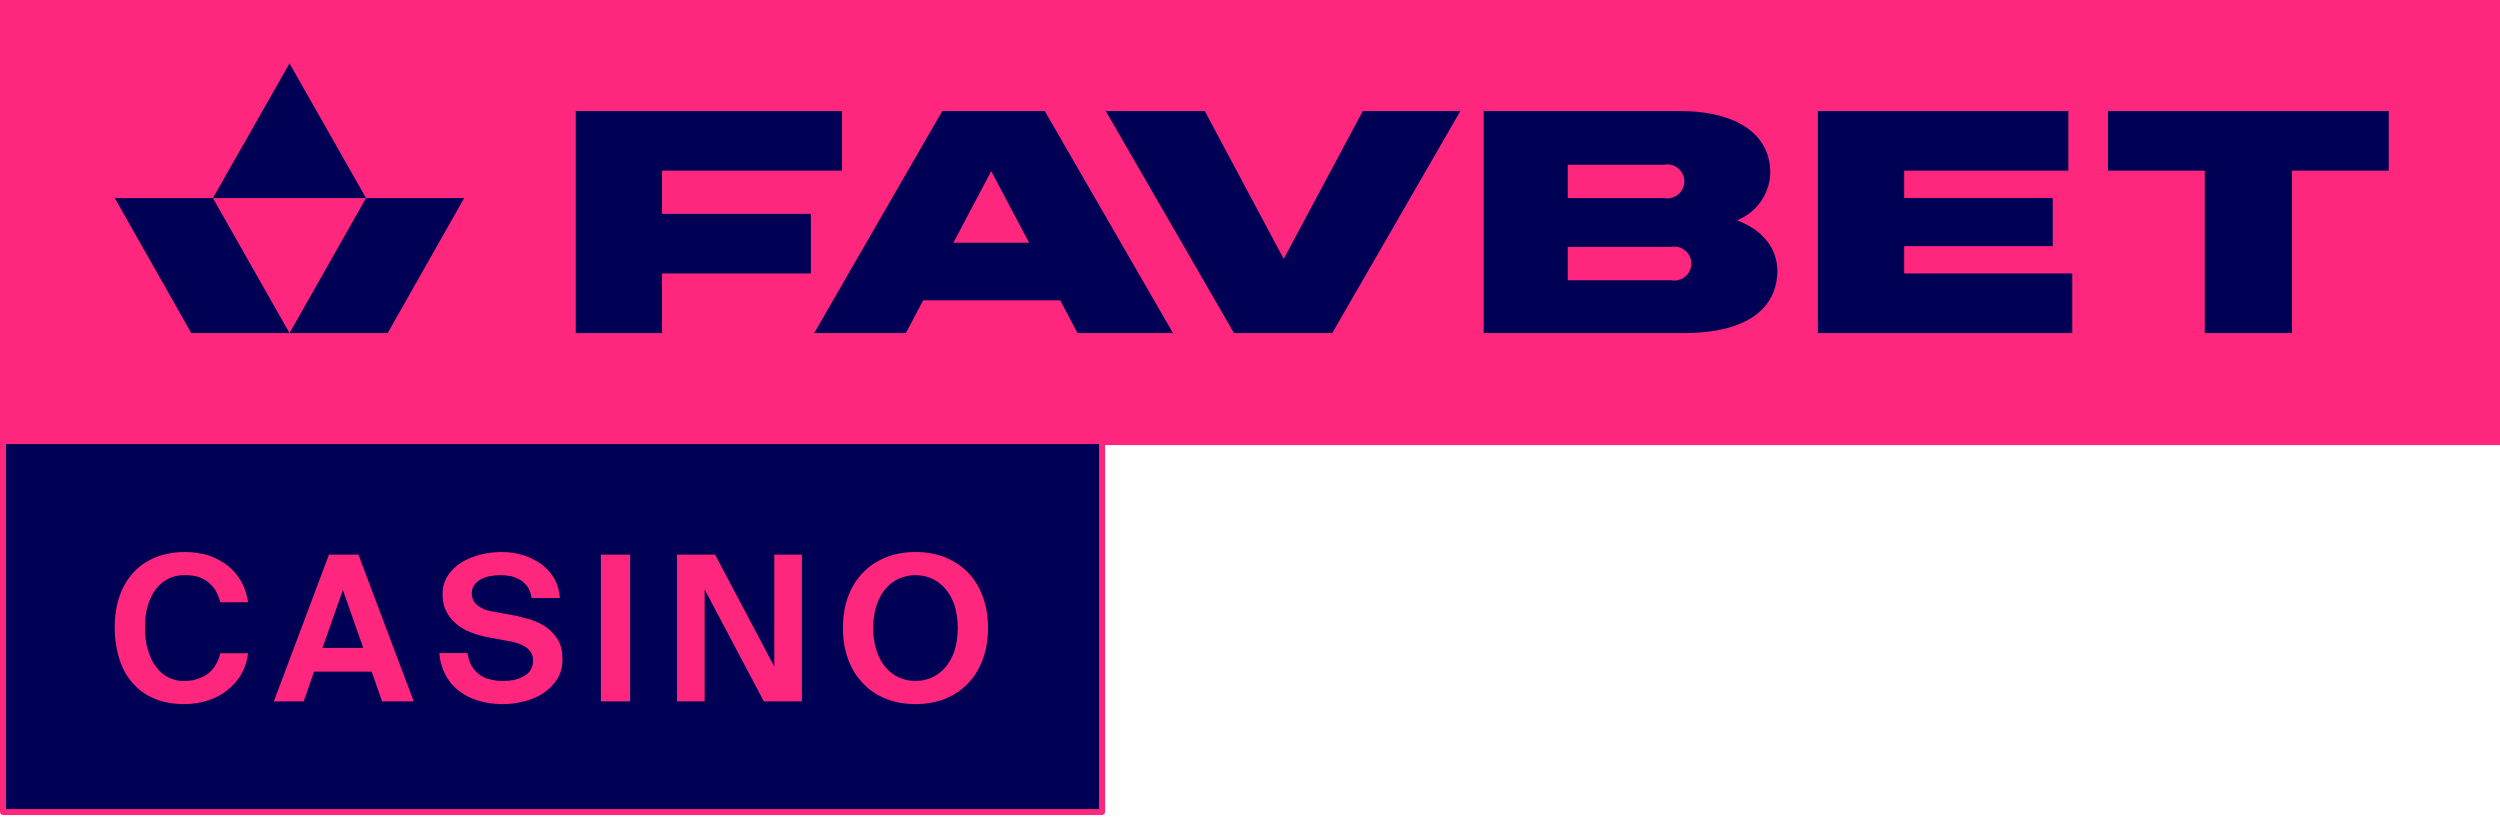
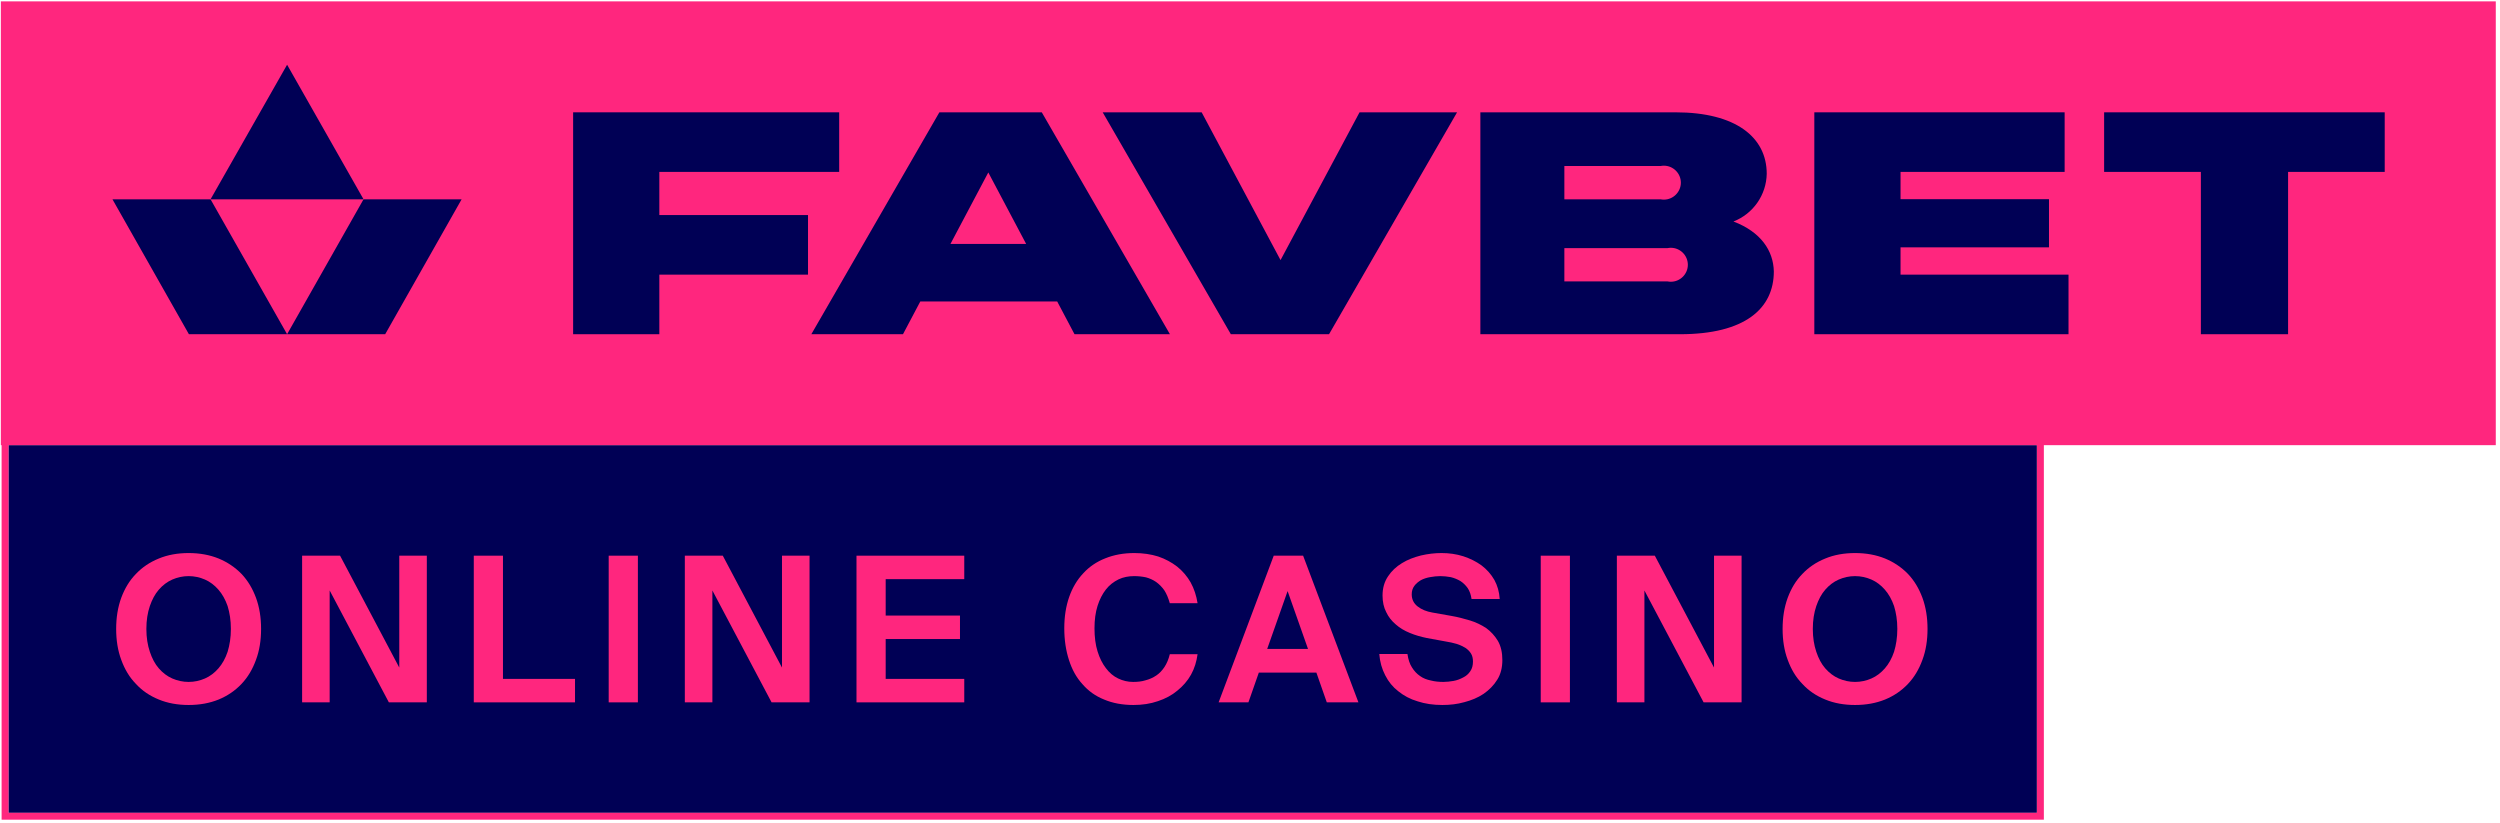
- <svg xmlns="http://www.w3.org/2000/svg" width="437" height="143" viewBox="0 0 437 143" fill="none">
-   <path d="M437 0H0V77.804H437V0Z" fill="#FF267E" />
-   <path d="M141.735 37.378H115.727V29.828H147.189V19.406H100.646V58.224H115.727V47.801H141.735V37.378Z" fill="#000055" />
-   <path d="M224.397 45.258L210.597 19.406H193.284L215.702 58.224H232.878L255.276 19.406H238.216L224.397 45.258Z" fill="#000055" />
-   <path d="M303.621 38.504C307.07 37.167 309.38 33.858 309.444 30.158C309.444 23.792 304.067 19.406 293.49 19.406H259.35V58.224H294.285C305.64 58.224 310.686 53.74 310.686 47.238C310.608 43.609 308.415 40.328 303.621 38.504ZM274.042 28.8H290.87C291.062 28.761 291.258 28.741 291.454 28.741C293.084 28.741 294.423 30.083 294.423 31.711C294.423 33.339 293.084 34.681 291.454 34.681C291.258 34.681 291.062 34.661 290.87 34.622H274.042V28.8ZM292.092 48.985H274.042V43.162H292.092C292.284 43.123 292.48 43.104 292.676 43.104C294.307 43.104 295.646 44.445 295.646 46.074C295.646 47.702 294.307 49.043 292.676 49.043C292.48 49.043 292.284 49.024 292.092 48.985Z" fill="#000055" />
-   <path d="M332.848 43.026H358.817V34.603H332.848V29.828H361.554V19.406H317.767V58.224H362.233V47.801H332.848V43.026Z" fill="#000055" />
-   <path d="M368.464 19.406V29.828H385.389V58.224H400.644V29.828H417.549V19.406H368.464Z" fill="#000055" />
-   <path d="M164.712 19.406L142.314 58.224H158.346L161.373 52.498H185.324L188.352 58.224H205.043L182.626 19.406H164.712ZM166.653 42.425L173.271 29.925L179.889 42.425H166.653Z" fill="#000055" />
-   <path d="M20.06 34.621L33.433 58.222H50.609L37.217 34.621H20.06Z" fill="#000055" />
-   <path d="M63.983 34.621L50.61 58.222H67.767L81.14 34.621H63.983Z" fill="#000055" />
-   <path d="M50.609 11.078L37.217 34.621H63.982L50.609 11.078Z" fill="#000055" />
-   <path d="M192.646 77.116H0.527V141.958H192.646V77.116Z" fill="#000055" />
-   <path d="M43.37 114.191C43.191 115.5 42.834 116.668 42.227 117.765C41.62 118.863 40.799 119.783 39.835 120.561C38.871 121.375 37.728 121.977 36.443 122.402C35.121 122.862 33.693 123.074 32.158 123.074C30.23 123.074 28.516 122.756 27.016 122.119C25.516 121.517 24.267 120.632 23.231 119.429C22.16 118.261 21.41 116.881 20.875 115.217C20.339 113.554 20.053 111.714 20.053 109.661C20.053 107.644 20.339 105.803 20.91 104.175C21.482 102.547 22.303 101.167 23.374 100.034C24.41 98.902 25.695 98.017 27.23 97.415C28.73 96.814 30.408 96.495 32.301 96.495C33.836 96.495 35.228 96.708 36.478 97.097C37.728 97.522 38.835 98.123 39.799 98.867C40.763 99.645 41.549 100.565 42.156 101.627C42.763 102.724 43.155 103.928 43.37 105.272H38.514C38.264 104.388 37.942 103.609 37.55 103.007C37.121 102.406 36.657 101.946 36.121 101.556C35.55 101.167 34.979 100.919 34.336 100.742C33.657 100.601 32.979 100.53 32.265 100.53C31.301 100.53 30.372 100.707 29.551 101.096C28.694 101.521 27.944 102.087 27.337 102.866C26.73 103.644 26.23 104.6 25.873 105.732C25.516 106.865 25.338 108.174 25.338 109.661C25.338 111.183 25.516 112.563 25.873 113.695C26.23 114.863 26.73 115.854 27.337 116.633C27.944 117.447 28.659 118.049 29.48 118.438C30.301 118.827 31.158 119.04 32.086 119.04C32.836 119.04 33.586 118.969 34.264 118.756C34.943 118.579 35.586 118.296 36.157 117.907C36.693 117.553 37.192 117.022 37.585 116.421C37.978 115.819 38.299 115.076 38.514 114.191H43.37Z" fill="#FF267E" />
-   <path d="M57.508 96.949H62.65L72.326 122.608H66.792L64.971 117.405H54.902L53.081 122.608H47.868L57.508 96.949ZM56.366 113.264H63.507L59.936 103.142L56.366 113.264Z" fill="#FF267E" />
-   <path d="M85.109 111.36C84.073 111.147 83.074 110.864 82.145 110.475C81.181 110.086 80.36 109.59 79.682 108.988C78.968 108.387 78.396 107.679 78.003 106.83C77.575 106.016 77.361 105.025 77.361 103.928C77.361 102.618 77.682 101.521 78.325 100.565C78.932 99.645 79.753 98.867 80.753 98.265C81.717 97.663 82.824 97.239 84.073 96.92C85.287 96.637 86.501 96.495 87.68 96.495C89.001 96.495 90.286 96.672 91.501 97.062C92.679 97.451 93.75 97.982 94.678 98.654C95.607 99.362 96.356 100.211 96.928 101.202C97.463 102.193 97.785 103.29 97.856 104.529H92.929C92.822 103.786 92.607 103.149 92.25 102.618C91.893 102.123 91.465 101.698 90.965 101.379C90.465 101.096 89.894 100.848 89.287 100.707C88.68 100.601 88.073 100.53 87.466 100.53C86.859 100.53 86.287 100.601 85.68 100.707C85.073 100.813 84.538 100.99 84.073 101.238C83.609 101.521 83.216 101.839 82.931 102.229C82.609 102.653 82.467 103.149 82.467 103.715C82.467 104.6 82.824 105.308 83.502 105.839C84.181 106.37 85.038 106.723 86.073 106.9L89.465 107.502C90.501 107.679 91.572 107.962 92.643 108.281C93.679 108.599 94.643 109.059 95.5 109.625C96.321 110.227 96.999 110.97 97.535 111.855C98.07 112.775 98.32 113.908 98.32 115.217C98.32 116.527 98.035 117.695 97.428 118.65C96.821 119.641 95.999 120.455 95.035 121.128C94.036 121.8 92.893 122.26 91.679 122.579C90.429 122.933 89.144 123.074 87.823 123.074C86.216 123.074 84.788 122.862 83.502 122.437C82.181 122.048 81.074 121.446 80.11 120.668C79.146 119.924 78.396 119.004 77.825 117.872C77.254 116.775 76.897 115.536 76.789 114.156H81.717C81.86 115.111 82.11 115.89 82.502 116.491C82.895 117.128 83.359 117.624 83.931 118.013C84.466 118.403 85.109 118.65 85.823 118.792C86.501 118.969 87.251 119.04 88.001 119.04C88.573 119.04 89.18 118.969 89.787 118.863C90.394 118.756 90.929 118.544 91.465 118.261C91.965 118.013 92.393 117.659 92.715 117.164C93.036 116.704 93.179 116.137 93.179 115.465C93.179 114.934 93.072 114.439 92.822 114.049C92.572 113.66 92.25 113.342 91.822 113.058C91.393 112.811 90.893 112.563 90.322 112.386C89.715 112.209 89.072 112.067 88.394 111.961L85.109 111.36Z" fill="#FF267E" />
-   <path d="M110.143 96.949H105.037V122.608H110.143V96.949Z" fill="#FF267E" />
-   <path d="M133.526 122.608L123.171 103.036V122.608H118.35V96.949H124.992L135.347 116.52V96.949H140.167V122.608H133.526Z" fill="#FF267E" />
-   <path d="M152.63 109.767C152.63 111.289 152.845 112.598 153.237 113.766C153.63 114.934 154.13 115.89 154.808 116.668C155.487 117.447 156.272 118.049 157.165 118.438C158.058 118.827 159.022 119.04 160.022 119.04C161.021 119.04 161.985 118.827 162.878 118.438C163.771 118.049 164.556 117.447 165.235 116.668C165.913 115.89 166.449 114.934 166.841 113.766C167.199 112.598 167.413 111.289 167.413 109.767C167.413 108.245 167.199 106.936 166.841 105.768C166.449 104.635 165.913 103.68 165.235 102.901C164.556 102.123 163.771 101.521 162.878 101.132C161.985 100.742 161.021 100.53 160.022 100.53C159.022 100.53 158.058 100.742 157.165 101.132C156.272 101.521 155.487 102.123 154.808 102.901C154.13 103.68 153.63 104.635 153.237 105.768C152.845 106.936 152.63 108.245 152.63 109.767ZM172.697 109.767C172.697 111.749 172.412 113.554 171.805 115.182C171.198 116.845 170.376 118.226 169.27 119.393C168.127 120.597 166.806 121.482 165.27 122.119C163.699 122.756 161.95 123.074 160.022 123.074C158.093 123.074 156.344 122.756 154.808 122.119C153.237 121.482 151.916 120.597 150.809 119.393C149.667 118.226 148.845 116.845 148.238 115.182C147.631 113.554 147.346 111.749 147.346 109.767C147.346 107.785 147.631 105.98 148.238 104.317C148.845 102.689 149.667 101.309 150.809 100.141C151.916 98.973 153.237 98.088 154.808 97.451C156.344 96.814 158.093 96.495 160.022 96.495C161.95 96.495 163.699 96.814 165.27 97.451C166.806 98.088 168.127 98.973 169.27 100.141C170.376 101.309 171.198 102.689 171.805 104.317C172.412 105.98 172.697 107.785 172.697 109.767Z" fill="#FF267E" />
-   <path fill-rule="evenodd" clip-rule="evenodd" d="M193.168 77.105C193.168 76.817 192.934 76.582 192.644 76.582H0.525C0.234 76.582 0 76.817 0 77.105V141.947C0 142.236 0.234 142.47 0.525 142.47H192.644C192.934 142.47 193.168 142.236 193.168 141.947V77.105ZM192.119 77.628V141.425H1.05V77.628H192.119Z" fill="#FF267E" />
+ <svg xmlns="http://www.w3.org/2000/svg" width="100%" height="100%" viewBox="0 0 535 176" version="1.1" xml:space="preserve" style="fill-rule:evenodd;clip-rule:evenodd;stroke-linejoin:round;stroke-miterlimit:2;">
+   <g transform="matrix(1,0,0,1,-169,-1751)">
+     <g transform="matrix(0.768,0,0,0.850394,0,-938.48)">
+       <g id="fav_online_casino" transform="matrix(0.959011,0,0,0.866094,-1289.36,1413.15)">
+         <g transform="matrix(2.70253,0,0,3.09015,-3221.63,-3105.92)">
+           <g>
+             <g id="Final_logo" transform="matrix(1.19285,0,0,1.04322,1774.56,1658.91)">
+               <rect x="0" y="0" width="224.87" height="40" style="fill:rgb(255,38,126);" />
+               <path d="M72.75,19.26L59.35,19.26L59.35,15.37L75.56,15.37L75.56,10L51.58,10L51.58,30L59.35,30L59.35,24.63L72.75,24.63L72.75,19.26Z" style="fill:rgb(0,0,85);fill-rule:nonzero;" />
+               <path d="M115.34,23.32L108.23,10L99.31,10L110.86,30L119.71,30L131.25,10L122.46,10L115.34,23.32Z" style="fill:rgb(0,0,85);fill-rule:nonzero;" />
+               <path d="M156.16,19.84C157.937,19.151 159.127,17.446 159.16,15.54C159.16,12.26 156.39,10 150.94,10L133.35,10L133.35,30L151.35,30C157.2,30 159.8,27.69 159.8,24.34C159.76,22.47 158.63,20.78 156.16,19.84ZM140.92,14.84L149.59,14.84C149.689,14.82 149.79,14.81 149.891,14.81C150.731,14.81 151.421,15.501 151.421,16.34C151.421,17.179 150.731,17.87 149.891,17.87C149.79,17.87 149.689,17.86 149.59,17.84L140.92,17.84L140.92,14.84ZM150.22,25.24L140.92,25.24L140.92,22.24L150.22,22.24C150.319,22.22 150.42,22.21 150.521,22.21C151.361,22.21 152.051,22.901 152.051,23.74C152.051,24.579 151.361,25.27 150.521,25.27C150.42,25.27 150.319,25.26 150.22,25.24Z" style="fill:rgb(0,0,85);fill-rule:nonzero;" />
+               <path d="M171.22,22.17L184.6,22.17L184.6,17.83L171.22,17.83L171.22,15.37L186.01,15.37L186.01,10L163.45,10L163.45,30L186.36,30L186.36,24.63L171.22,24.63L171.22,22.17Z" style="fill:rgb(0,0,85);fill-rule:nonzero;" />
+               <path d="M189.57,10L189.57,15.37L198.29,15.37L198.29,30L206.15,30L206.15,15.37L214.86,15.37L214.86,10L189.57,10Z" style="fill:rgb(0,0,85);fill-rule:nonzero;" />
+               <path d="M84.59,10L73.05,30L81.31,30L82.87,27.05L95.21,27.05L96.77,30L105.37,30L93.82,10L84.59,10ZM85.59,21.86L89,15.42L92.41,21.86L85.59,21.86Z" style="fill:rgb(0,0,85);fill-rule:nonzero;" />
+               <path d="M10.06,17.84L16.95,30L25.8,30L18.9,17.84L10.06,17.84Z" style="fill:rgb(0,0,85);fill-rule:nonzero;" />
+               <path d="M32.69,17.84L25.8,30L34.64,30L41.53,17.84L32.69,17.84Z" style="fill:rgb(0,0,85);fill-rule:nonzero;" />
+               <path d="M25.8,5.71L18.9,17.84L32.69,17.84L25.8,5.71Z" style="fill:rgb(0,0,85);fill-rule:nonzero;" />
+             </g>
+             <g transform="matrix(0.804746,0,0,0.12757,-4776.87,1662.24)">
+               <rect x="8142" y="301" width="271" height="271" style="fill:rgb(0,0,85);" />
+             </g>
+             <g transform="matrix(0.652708,0,-5.43416e-33,0.56579,1542.96,1638.84)">
+               <g transform="matrix(33.6213,0,0,33.6213,372.614,151.967)">
+                 <path d="M0.184,-0.363C0.184,-0.32 0.19,-0.283 0.201,-0.25C0.212,-0.217 0.226,-0.19 0.245,-0.168C0.264,-0.146 0.286,-0.129 0.311,-0.118C0.336,-0.107 0.363,-0.101 0.391,-0.101C0.419,-0.101 0.446,-0.107 0.471,-0.118C0.496,-0.129 0.518,-0.146 0.537,-0.168C0.556,-0.19 0.571,-0.217 0.582,-0.25C0.592,-0.283 0.598,-0.32 0.598,-0.363C0.598,-0.406 0.592,-0.443 0.582,-0.476C0.571,-0.508 0.556,-0.535 0.537,-0.557C0.518,-0.579 0.496,-0.596 0.471,-0.607C0.446,-0.618 0.419,-0.624 0.391,-0.624C0.363,-0.624 0.336,-0.618 0.311,-0.607C0.286,-0.596 0.264,-0.579 0.245,-0.557C0.226,-0.535 0.212,-0.508 0.201,-0.476C0.19,-0.443 0.184,-0.406 0.184,-0.363ZM0.746,-0.363C0.746,-0.307 0.738,-0.256 0.721,-0.21C0.704,-0.163 0.681,-0.124 0.65,-0.091C0.618,-0.057 0.581,-0.032 0.538,-0.014C0.494,0.004 0.445,0.013 0.391,0.013C0.337,0.013 0.288,0.004 0.245,-0.014C0.201,-0.032 0.164,-0.057 0.133,-0.091C0.101,-0.124 0.078,-0.163 0.061,-0.21C0.044,-0.256 0.036,-0.307 0.036,-0.363C0.036,-0.419 0.044,-0.47 0.061,-0.517C0.078,-0.563 0.101,-0.602 0.133,-0.635C0.164,-0.668 0.201,-0.693 0.245,-0.711C0.288,-0.729 0.337,-0.738 0.391,-0.738C0.445,-0.738 0.494,-0.729 0.538,-0.711C0.581,-0.693 0.618,-0.668 0.65,-0.635C0.681,-0.602 0.704,-0.563 0.721,-0.517C0.738,-0.47 0.746,-0.419 0.746,-0.363Z" style="fill:rgb(255,38,126);fill-rule:nonzero;" />
+               </g>
+               <g transform="matrix(33.6213,0,0,33.6213,402.268,151.967)">
+                 <path d="M0.49,-0L0.2,-0.553L0.2,-0L0.065,-0L0.065,-0.725L0.251,-0.725L0.541,-0.172L0.541,-0.725L0.676,-0.725L0.676,-0L0.49,-0Z" style="fill:rgb(255,38,126);fill-rule:nonzero;" />
+               </g>
+               <g transform="matrix(33.6213,0,0,33.6213,430.544,151.967)">
+                 <path d="M0.208,-0.116L0.561,-0.116L0.561,-0L0.065,-0L0.065,-0.725L0.208,-0.725L0.208,-0.116Z" style="fill:rgb(255,38,126);fill-rule:nonzero;" />
+               </g>
+               <g transform="matrix(33.6213,0,0,33.6213,452.767,151.967)">
+                 <rect x="0.065" y="-0.725" width="0.143" height="0.725" style="fill:rgb(255,38,126);fill-rule:nonzero;" />
+               </g>
+               <g transform="matrix(33.6213,0,0,33.6213,465.308,151.967)">
+                 <path d="M0.49,-0L0.2,-0.553L0.2,-0L0.065,-0L0.065,-0.725L0.251,-0.725L0.541,-0.172L0.541,-0.725L0.676,-0.725L0.676,-0L0.49,-0Z" style="fill:rgb(255,38,126);fill-rule:nonzero;" />
+               </g>
+               <g transform="matrix(33.6213,0,0,33.6213,493.584,151.967)">
+                 <path d="M0.065,-0.725L0.593,-0.725L0.593,-0.609L0.208,-0.609L0.208,-0.429L0.572,-0.429L0.572,-0.313L0.208,-0.313L0.208,-0.116L0.593,-0.116L0.593,-0L0.065,-0L0.065,-0.725Z" style="fill:rgb(255,38,126);fill-rule:nonzero;" />
+               </g>
+               <g transform="matrix(33.6213,0,0,33.6213,528.651,151.967)">
+                 <path d="M0.693,-0.238C0.688,-0.201 0.678,-0.168 0.661,-0.137C0.644,-0.106 0.621,-0.08 0.594,-0.058C0.567,-0.035 0.535,-0.018 0.499,-0.006C0.462,0.007 0.422,0.013 0.379,0.013C0.325,0.013 0.277,0.004 0.235,-0.014C0.193,-0.031 0.158,-0.056 0.129,-0.09C0.099,-0.123 0.078,-0.162 0.063,-0.209C0.048,-0.256 0.04,-0.308 0.04,-0.366C0.04,-0.423 0.048,-0.475 0.064,-0.521C0.08,-0.567 0.103,-0.606 0.133,-0.638C0.162,-0.67 0.198,-0.695 0.241,-0.712C0.283,-0.729 0.33,-0.738 0.383,-0.738C0.426,-0.738 0.465,-0.732 0.5,-0.721C0.535,-0.709 0.566,-0.692 0.593,-0.671C0.62,-0.649 0.642,-0.623 0.659,-0.593C0.676,-0.562 0.687,-0.528 0.693,-0.49L0.557,-0.49C0.55,-0.515 0.541,-0.537 0.53,-0.554C0.518,-0.571 0.505,-0.584 0.49,-0.595C0.474,-0.606 0.458,-0.613 0.44,-0.618C0.421,-0.622 0.402,-0.624 0.382,-0.624C0.355,-0.624 0.329,-0.619 0.306,-0.608C0.282,-0.596 0.261,-0.58 0.244,-0.558C0.227,-0.536 0.213,-0.509 0.203,-0.477C0.193,-0.445 0.188,-0.408 0.188,-0.366C0.188,-0.323 0.193,-0.284 0.203,-0.252C0.213,-0.219 0.227,-0.191 0.244,-0.169C0.261,-0.146 0.281,-0.129 0.304,-0.118C0.327,-0.107 0.351,-0.101 0.377,-0.101C0.398,-0.101 0.419,-0.103 0.438,-0.109C0.457,-0.114 0.475,-0.122 0.491,-0.133C0.506,-0.143 0.52,-0.158 0.531,-0.175C0.542,-0.192 0.551,-0.213 0.557,-0.238L0.693,-0.238Z" style="fill:rgb(255,38,126);fill-rule:nonzero;" />
+               </g>
+               <g transform="matrix(33.6213,0,0,33.6213,555.417,151.967)">
+                 <path d="M0.27,-0.725L0.414,-0.725L0.685,-0L0.53,-0L0.479,-0.147L0.197,-0.147L0.146,-0L0,-0L0.27,-0.725ZM0.238,-0.264L0.438,-0.264L0.338,-0.55L0.238,-0.264Z" style="fill:rgb(255,38,126);fill-rule:nonzero;" />
+               </g>
+               <g transform="matrix(33.6213,0,0,33.6213,581.04,151.967)">
+                 <path d="M0.258,-0.318C0.229,-0.324 0.201,-0.332 0.175,-0.343C0.148,-0.354 0.125,-0.368 0.106,-0.385C0.086,-0.402 0.07,-0.422 0.059,-0.446C0.047,-0.469 0.041,-0.497 0.041,-0.528C0.041,-0.565 0.05,-0.596 0.068,-0.623C0.085,-0.649 0.108,-0.671 0.136,-0.688C0.163,-0.705 0.194,-0.717 0.229,-0.726C0.263,-0.734 0.297,-0.738 0.33,-0.738C0.367,-0.738 0.403,-0.733 0.437,-0.722C0.47,-0.711 0.5,-0.696 0.526,-0.677C0.552,-0.657 0.573,-0.633 0.589,-0.605C0.604,-0.577 0.613,-0.546 0.615,-0.511L0.477,-0.511C0.474,-0.532 0.468,-0.55 0.458,-0.565C0.448,-0.579 0.436,-0.591 0.422,-0.6C0.408,-0.608 0.392,-0.615 0.375,-0.619C0.358,-0.622 0.341,-0.624 0.324,-0.624C0.307,-0.624 0.291,-0.622 0.274,-0.619C0.257,-0.616 0.242,-0.611 0.229,-0.604C0.216,-0.596 0.205,-0.587 0.197,-0.576C0.188,-0.564 0.184,-0.55 0.184,-0.534C0.184,-0.509 0.194,-0.489 0.213,-0.474C0.232,-0.459 0.256,-0.449 0.285,-0.444L0.38,-0.427C0.409,-0.422 0.439,-0.414 0.469,-0.405C0.498,-0.396 0.525,-0.383 0.549,-0.367C0.572,-0.35 0.591,-0.329 0.606,-0.304C0.621,-0.278 0.628,-0.246 0.628,-0.209C0.628,-0.172 0.62,-0.139 0.603,-0.112C0.586,-0.084 0.563,-0.061 0.536,-0.042C0.508,-0.023 0.476,-0.01 0.442,-0.001C0.407,0.009 0.371,0.013 0.334,0.013C0.289,0.013 0.249,0.007 0.213,-0.005C0.176,-0.016 0.145,-0.033 0.118,-0.055C0.091,-0.076 0.07,-0.102 0.054,-0.134C0.038,-0.165 0.028,-0.2 0.025,-0.239L0.163,-0.239C0.167,-0.212 0.174,-0.19 0.185,-0.173C0.196,-0.155 0.209,-0.141 0.225,-0.13C0.24,-0.119 0.258,-0.112 0.278,-0.108C0.297,-0.103 0.318,-0.101 0.339,-0.101C0.355,-0.101 0.372,-0.103 0.389,-0.106C0.406,-0.109 0.421,-0.115 0.436,-0.123C0.45,-0.13 0.462,-0.14 0.471,-0.154C0.48,-0.167 0.484,-0.183 0.484,-0.202C0.484,-0.217 0.481,-0.231 0.474,-0.242C0.467,-0.253 0.458,-0.262 0.446,-0.27C0.434,-0.277 0.42,-0.284 0.404,-0.289C0.387,-0.294 0.369,-0.298 0.35,-0.301L0.258,-0.318Z" style="fill:rgb(255,38,126);fill-rule:nonzero;" />
+               </g>
+               <g transform="matrix(33.6213,0,0,33.6213,606.289,151.967)">
+                 <rect x="0.065" y="-0.725" width="0.143" height="0.725" style="fill:rgb(255,38,126);fill-rule:nonzero;" />
+               </g>
+               <g transform="matrix(33.6213,0,0,33.6213,618.83,151.967)">
+                 <path d="M0.49,-0L0.2,-0.553L0.2,-0L0.065,-0L0.065,-0.725L0.251,-0.725L0.541,-0.172L0.541,-0.725L0.676,-0.725L0.676,-0L0.49,-0Z" style="fill:rgb(255,38,126);fill-rule:nonzero;" />
+               </g>
+               <g transform="matrix(33.6213,0,0,33.6213,647.106,151.967)">
+                 <path d="M0.184,-0.363C0.184,-0.32 0.19,-0.283 0.201,-0.25C0.212,-0.217 0.226,-0.19 0.245,-0.168C0.264,-0.146 0.286,-0.129 0.311,-0.118C0.336,-0.107 0.363,-0.101 0.391,-0.101C0.419,-0.101 0.446,-0.107 0.471,-0.118C0.496,-0.129 0.518,-0.146 0.537,-0.168C0.556,-0.19 0.571,-0.217 0.582,-0.25C0.592,-0.283 0.598,-0.32 0.598,-0.363C0.598,-0.406 0.592,-0.443 0.582,-0.476C0.571,-0.508 0.556,-0.535 0.537,-0.557C0.518,-0.579 0.496,-0.596 0.471,-0.607C0.446,-0.618 0.419,-0.624 0.391,-0.624C0.363,-0.624 0.336,-0.618 0.311,-0.607C0.286,-0.596 0.264,-0.579 0.245,-0.557C0.226,-0.535 0.212,-0.508 0.201,-0.476C0.19,-0.443 0.184,-0.406 0.184,-0.363ZM0.746,-0.363C0.746,-0.307 0.738,-0.256 0.721,-0.21C0.704,-0.163 0.681,-0.124 0.65,-0.091C0.618,-0.057 0.581,-0.032 0.538,-0.014C0.494,0.004 0.445,0.013 0.391,0.013C0.337,0.013 0.288,0.004 0.245,-0.014C0.201,-0.032 0.164,-0.057 0.133,-0.091C0.101,-0.124 0.078,-0.163 0.061,-0.21C0.044,-0.256 0.036,-0.307 0.036,-0.363C0.036,-0.419 0.044,-0.47 0.061,-0.517C0.078,-0.563 0.101,-0.602 0.133,-0.635C0.164,-0.668 0.201,-0.693 0.245,-0.711C0.288,-0.729 0.337,-0.738 0.391,-0.738C0.445,-0.738 0.494,-0.729 0.538,-0.711C0.581,-0.693 0.618,-0.668 0.65,-0.635C0.681,-0.602 0.704,-0.563 0.721,-0.517C0.738,-0.47 0.746,-0.419 0.746,-0.363Z" style="fill:rgb(255,38,126);fill-rule:nonzero;" />
+               </g>
+             </g>
+           </g>
+         </g>
+         <g transform="matrix(2.1831,0,0,0.394212,-16198.4,2030.64)">
+           <path d="M8412.89,577.073L8412.89,295.927L8141.08,295.927L8141.08,577.073L8412.89,577.073ZM8411.97,301L8142,301L8142,572L8411.97,572L8411.97,301Z" style="fill:rgb(255,38,126);" />
+         </g>
+       </g>
+     </g>
+   </g>
</svg>
